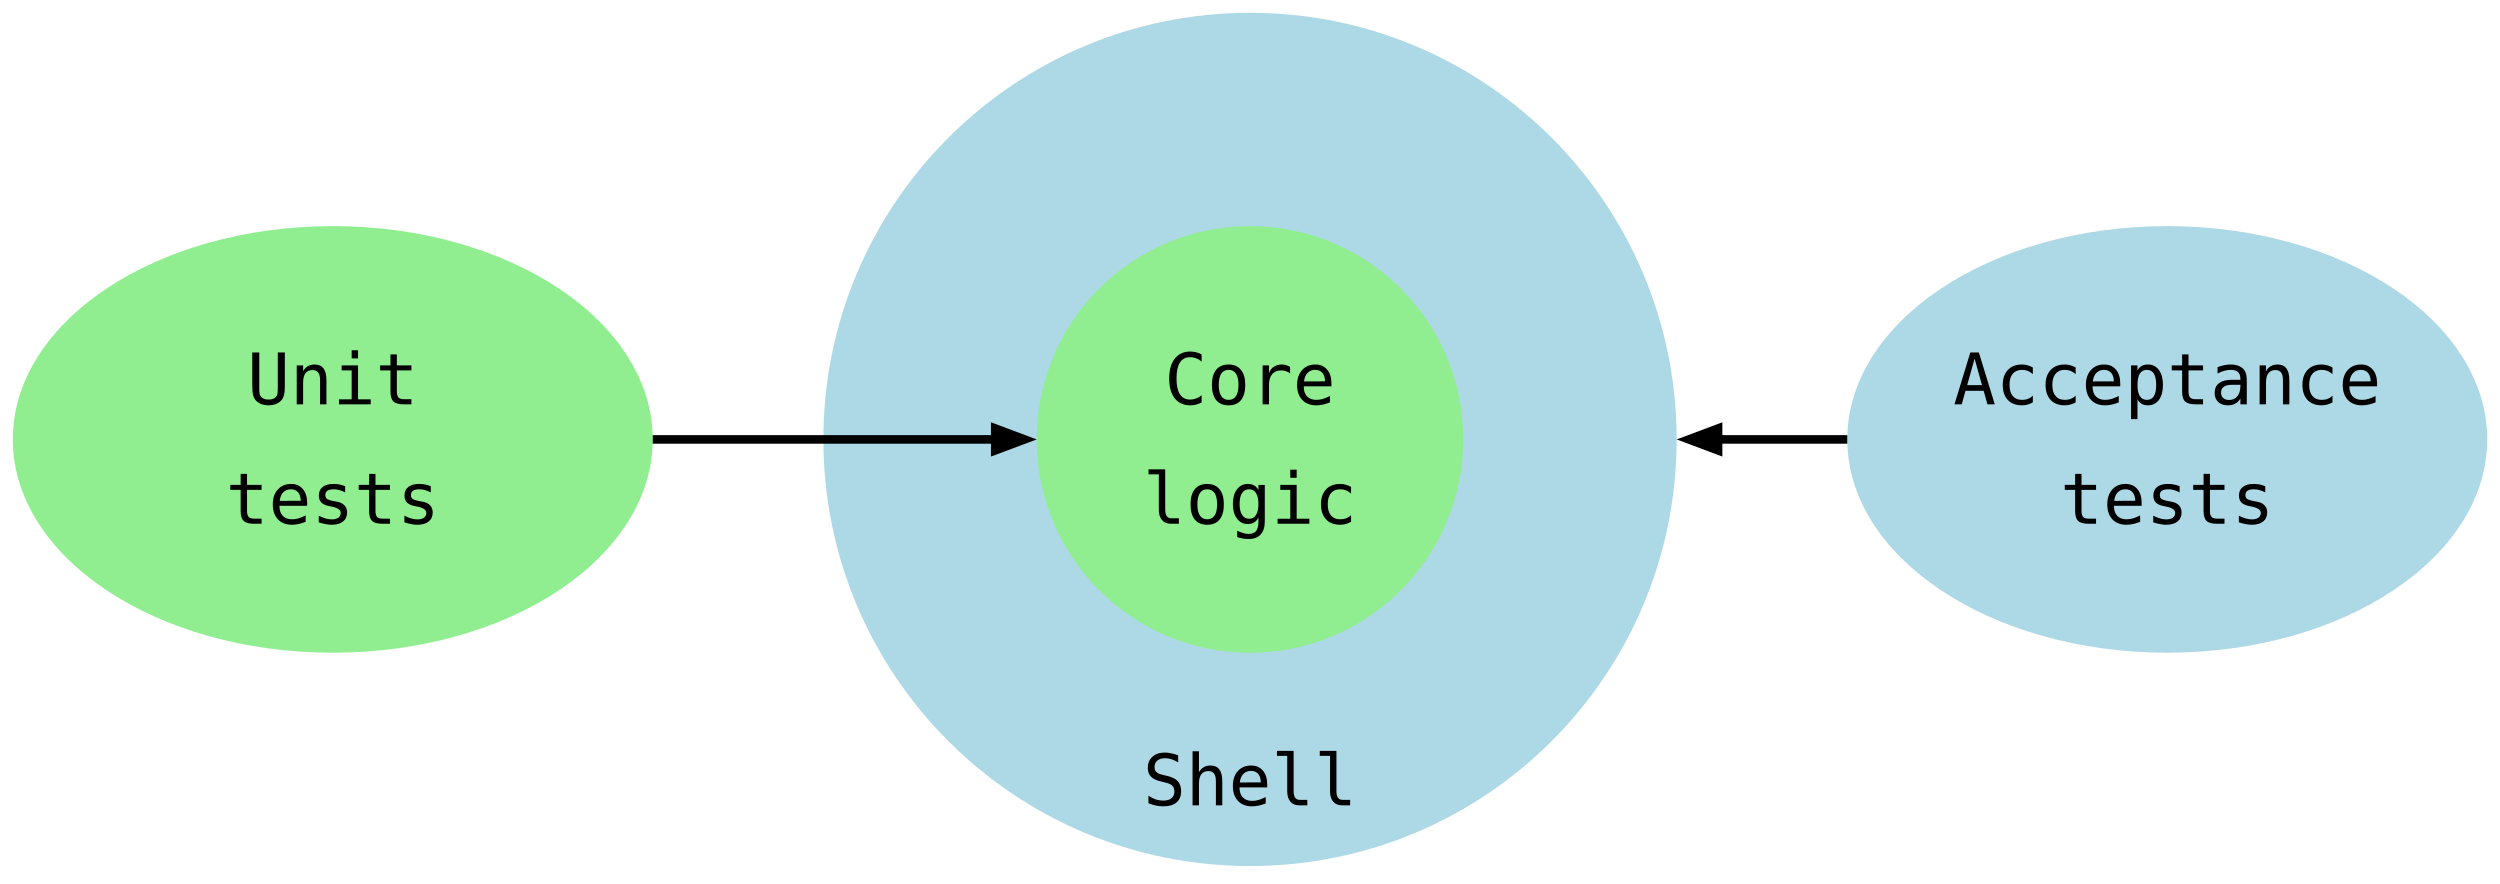
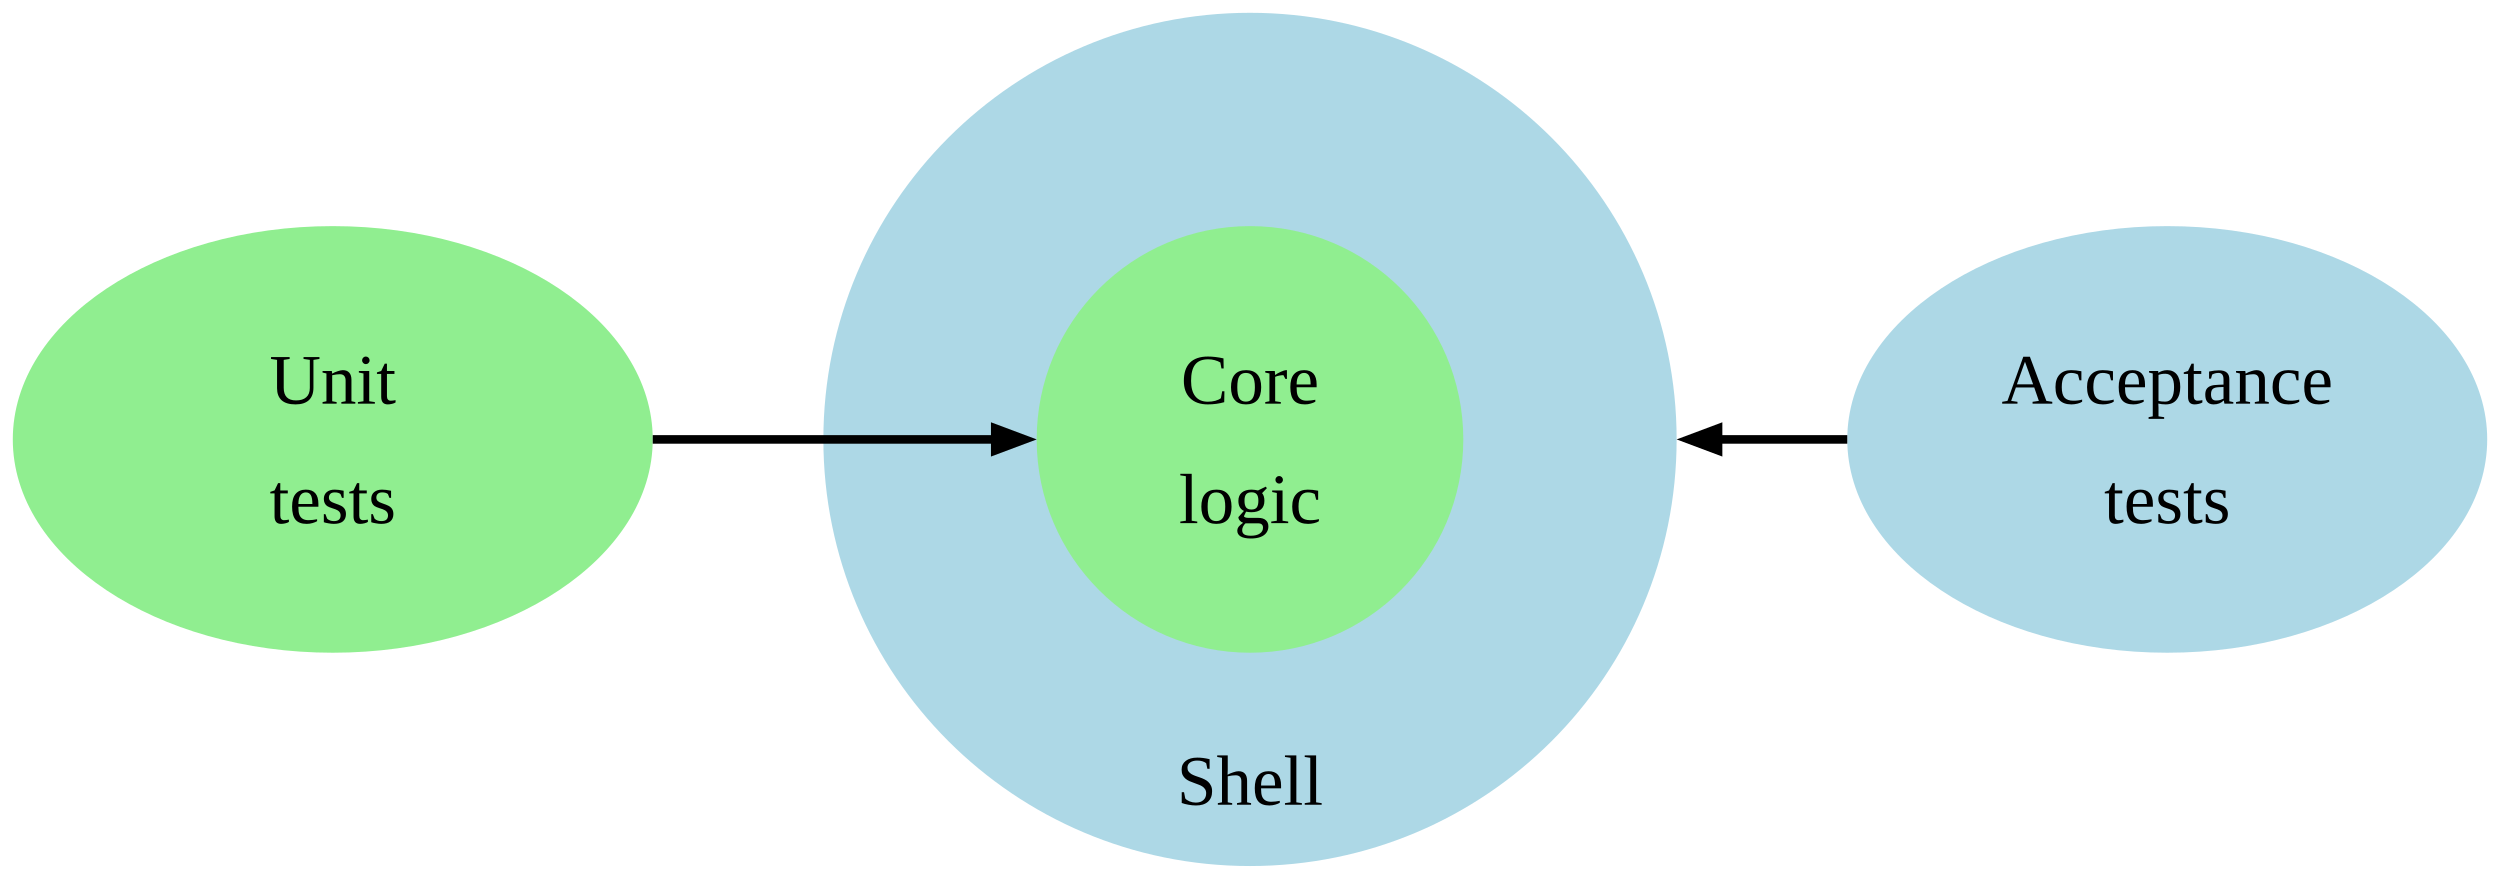
<svg xmlns="http://www.w3.org/2000/svg" class="pikchr" viewBox="0 0 421.92 149.04">
  <ellipse cx="56.16" cy="74.16" rx="54" ry="36" style="fill:rgb(144,238,144);stroke-width:0;stroke:rgb(0,0,0);" />
-   <text x="56.16" y="64.08" text-anchor="middle" font-family="monospace" fill="rgb(0,0,0)" dominant-baseline="central">Unit</text>
-   <text x="56.16" y="84.24" text-anchor="middle" font-family="monospace" fill="rgb(0,0,0)" dominant-baseline="central">tests</text>
+   <text x="56.16" y="64.08" text-anchor="middle" fill="rgb(0,0,0)" dominant-baseline="central">Unit</text>
+   <text x="56.16" y="84.24" text-anchor="middle" fill="rgb(0,0,0)" dominant-baseline="central">tests</text>
  <circle cx="210.96" cy="74.16" r="72" style="fill:rgb(173,216,230);stroke-width:0;stroke:rgb(0,0,0);" />
  <ellipse cx="365.76" cy="74.16" rx="54" ry="36" style="fill:rgb(173,216,230);stroke-width:0;stroke:rgb(0,0,0);" />
-   <text x="365.76" y="64.08" text-anchor="middle" font-family="monospace" fill="rgb(0,0,0)" dominant-baseline="central">Acceptance</text>
-   <text x="365.76" y="84.24" text-anchor="middle" font-family="monospace" fill="rgb(0,0,0)" dominant-baseline="central">tests</text>
+   <text x="365.76" y="64.08" text-anchor="middle" fill="rgb(0,0,0)" dominant-baseline="central">Acceptance</text>
+   <text x="365.76" y="84.24" text-anchor="middle" fill="rgb(0,0,0)" dominant-baseline="central">tests</text>
  <circle cx="210.96" cy="74.16" r="36" style="fill:rgb(144,238,144);stroke-width:0;stroke:rgb(0,0,0);" />
-   <text x="210.96" y="64.08" text-anchor="middle" font-family="monospace" fill="rgb(0,0,0)" dominant-baseline="central">Core</text>
-   <text x="210.96" y="84.24" text-anchor="middle" font-family="monospace" fill="rgb(0,0,0)" dominant-baseline="central">logic</text>
+   <text x="210.96" y="64.08" text-anchor="middle" fill="rgb(0,0,0)" dominant-baseline="central">Core</text>
+   <text x="210.96" y="84.24" text-anchor="middle" fill="rgb(0,0,0)" dominant-baseline="central">logic</text>
  <polygon points="174.96,74.16 167.242,77.054 167.242,71.266" style="fill:rgb(0,0,0)" />
  <path d="M110.16,74.16L171.101,74.16" style="fill:none;stroke-width:1.447;stroke:rgb(0,0,0);" />
  <polygon points="282.96,74.16 290.678,71.266 290.678,77.054" style="fill:rgb(0,0,0)" />
  <path d="M311.76,74.16L286.819,74.16" style="fill:none;stroke-width:1.447;stroke:rgb(0,0,0);" />
-   <text x="210.96" y="131.76" text-anchor="middle" font-family="monospace" fill="rgb(0,0,0)" dominant-baseline="central">Shell</text>
+   <text x="210.96" y="131.76" text-anchor="middle" fill="rgb(0,0,0)" dominant-baseline="central">Shell</text>
</svg>
